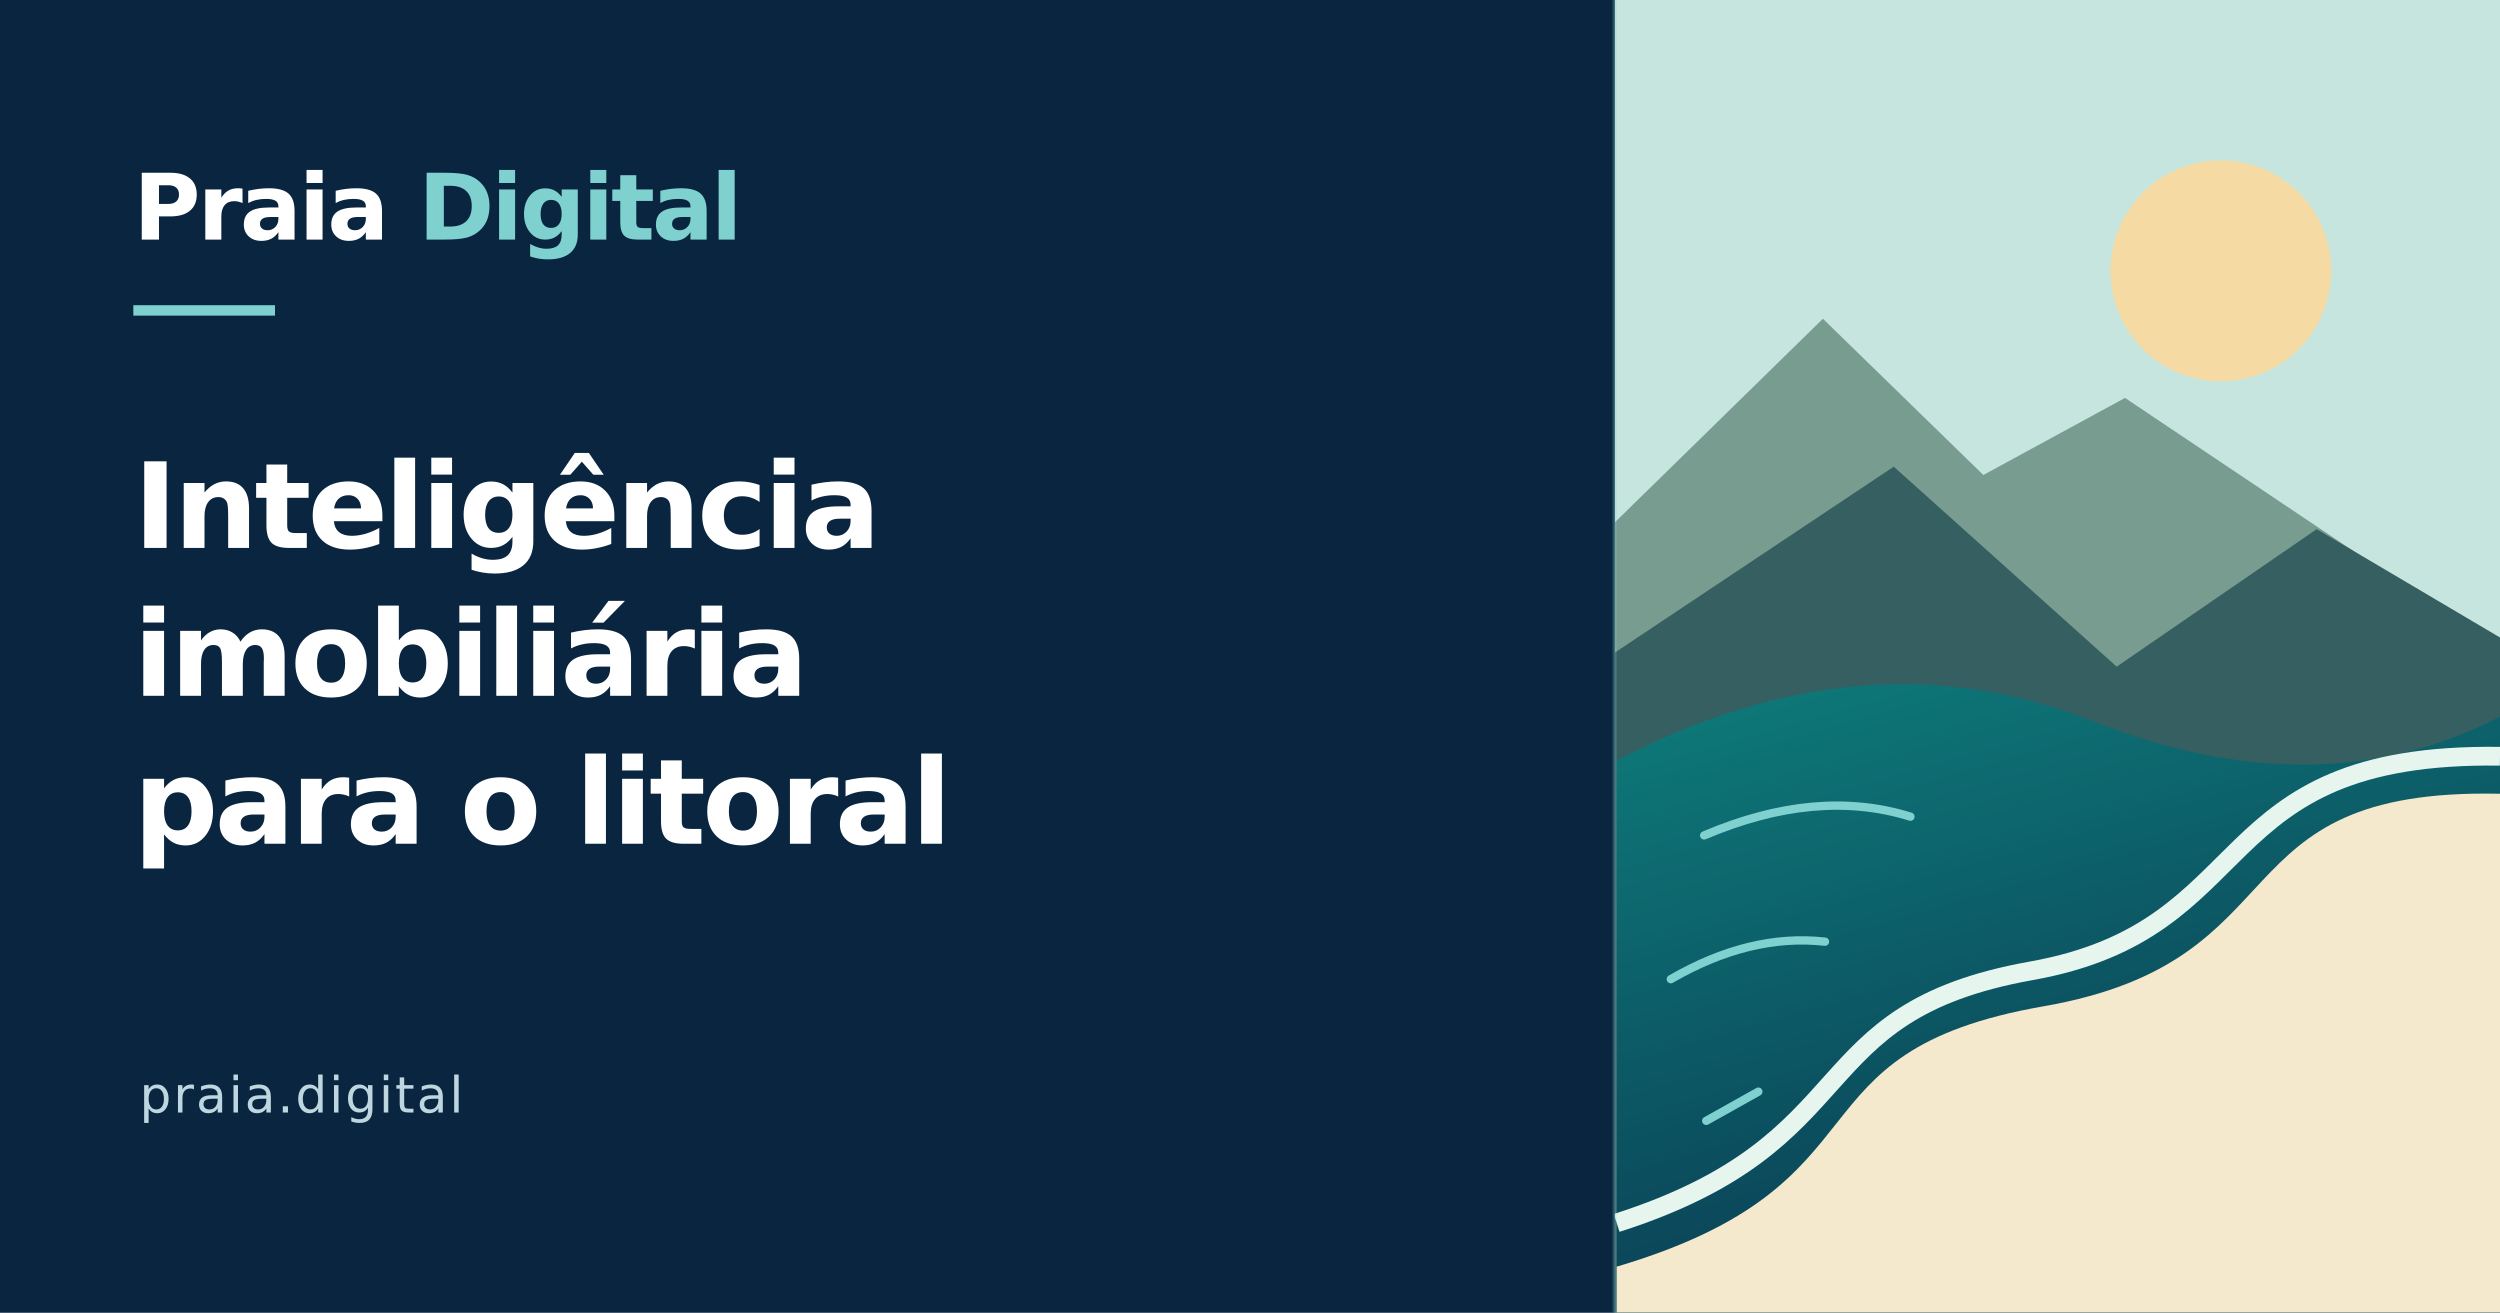
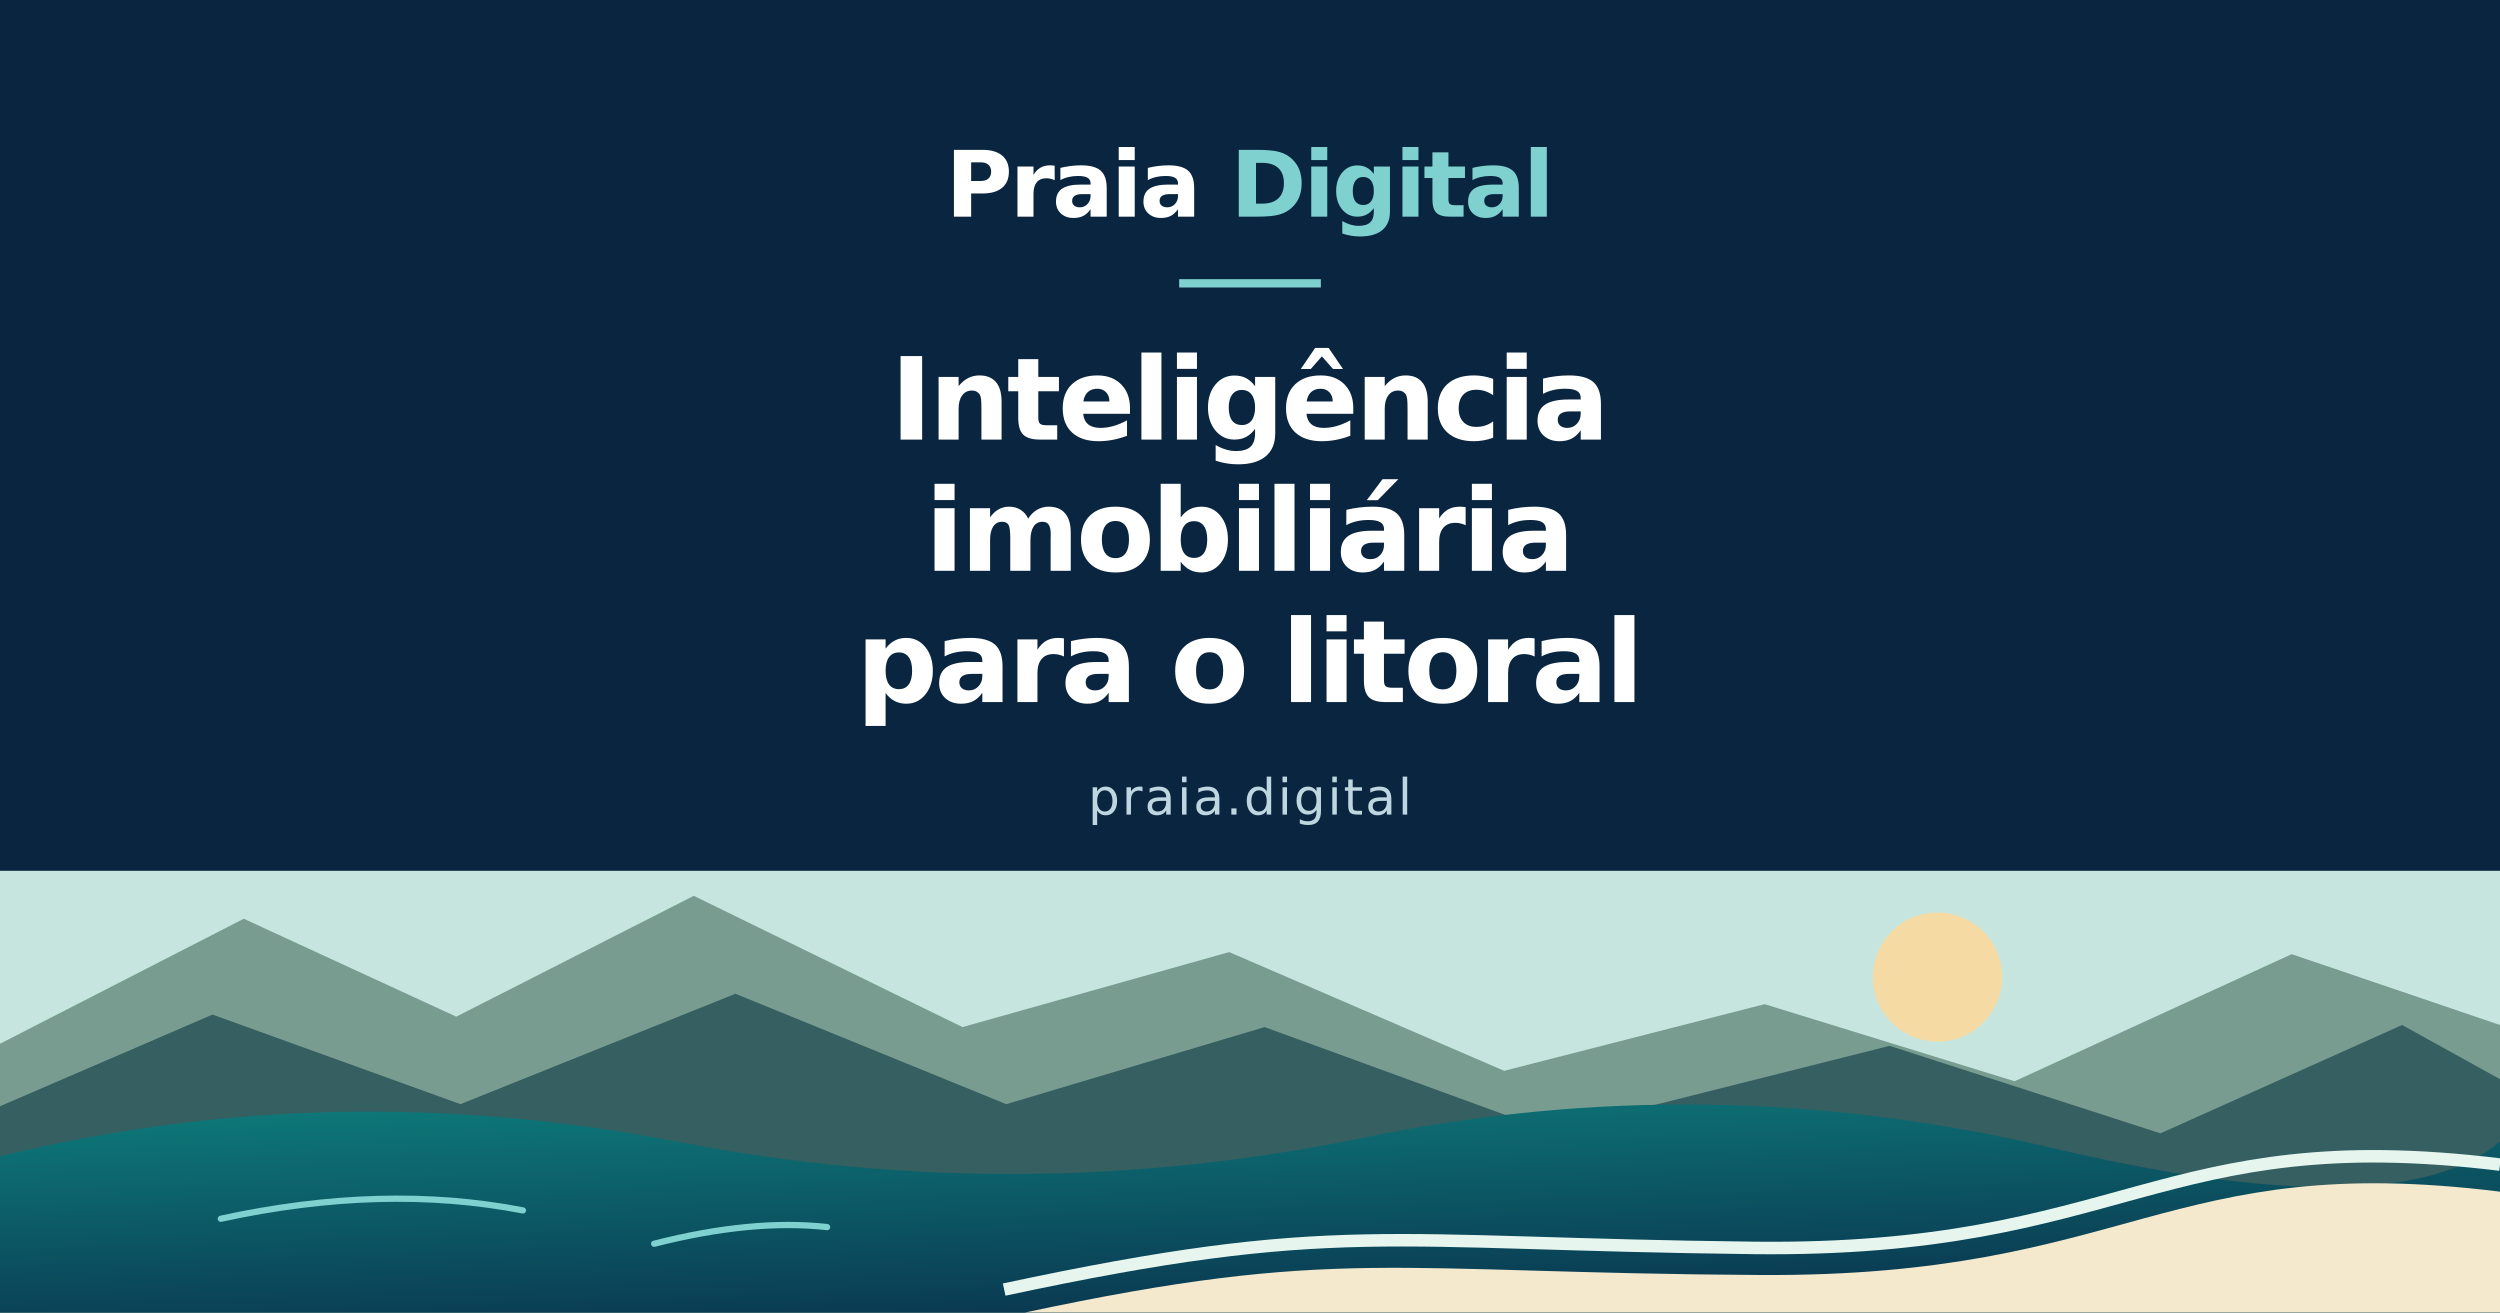
<svg xmlns="http://www.w3.org/2000/svg" width="1200" height="630" viewBox="0 0 1200 630" role="img" aria-labelledby="title desc">
  <defs>
    <linearGradient id="sea" x2="0.4" y2="1">
      <stop stop-color="#0e7c7b" />
      <stop offset="1" stop-color="#0a3a52" />
    </linearGradient>
    <clipPath id="coast">
-       <rect x="775" y="0" width="425" height="630" />
+       <rect y="418" width="1200" height="212" />
    </clipPath>
  </defs>
  <rect width="1200" height="630" fill="#0a2540" />
  <g clip-path="url(#coast)">
-     <rect x="775" width="425" height="630" fill="#c6e5df" />
-     <circle cx="1066" cy="130" r="53" fill="#f5dba3" />
-     <path d="M735 290 875 153 952 228 1020 191 1205 315V630H735Z" fill="#789c90" />
-     <path d="m771 316 138-92 107 96 96-66 110 65v311H771Z" fill="#355f61" />
-     <path d="M776 365Q895 303 1004 346T1200 344V630H776Z" fill="url(#sea)" />
-     <path d="M1200 381C1062 378 1107 461 981 483S911 568 776 608V630H1200Z" fill="#f4e8cd" />
-     <path d="M1200 363C1057 361 1087 446 975 466S898 548 776 587" fill="none" stroke="#e6f6ef" stroke-width="9" />
-     <path d="M818 401q54-23 99-9m-115 78q38-22 74-18m-57 86 25-14" fill="none" stroke="#7fd1cf" stroke-width="4" stroke-linecap="round" />
+     <rect y="418" width="1200" height="212" fill="#c6e5df" />
+     <circle cx="930" cy="469" r="31" fill="#f5dba3" />
+     <path d="M0 501 117 441 219 488 333 430 462 493 590 457 722 514 847 482 967 519 1100 458 1200 492V630H0Z" fill="#789c90" />
+     <path d="M0 531 102 487 221 530 353 477 483 530 607 493 744 543 907 502 1037 544 1153 492 1200 518V630H0Z" fill="#355f61" />
+     <path d="M0 555Q160 516 325 548T655 546T985 551T1200 548V630H0Z" fill="url(#sea)" />
+     <path d="M1200 572C1039 552 1023 613 845 612S642 598 492 630H1200Z" fill="#f4e8cd" />
+     <path d="M1200 559C1036 539 1020 601 842 599S641 585 482 619" fill="none" stroke="#e6f6ef" stroke-width="6" />
+     <path d="M106 585q78-17 145-4m63 16q47-12 83-8" fill="none" stroke="#7fd1cf" stroke-width="3" stroke-linecap="round" />
  </g>
-   <rect x="0" y="0" width="775" height="630" fill="#0a2540" />
-   <path d="M775 0v630" stroke="#7fd1cf" stroke-opacity=".25" stroke-width="2" />
-   <g font-family="DejaVu Sans, sans-serif">
-     <text x="64" y="115" font-size="44" font-weight="700" letter-spacing="-1.4" fill="#fff">Praia <tspan fill="#7fd1cf">Digital</tspan>
+   <g font-family="DejaVu Sans, sans-serif" text-anchor="middle">
+     <text x="600" y="104" font-size="44" font-weight="700" letter-spacing="-1.4" fill="#fff">Praia <tspan fill="#7fd1cf">Digital</tspan>
    </text>
-     <path d="M64 149h68" stroke="#7fd1cf" stroke-width="5" />
-     <g fill="#fff" font-size="57" font-weight="700" letter-spacing="-1.8">
-       <text x="64" y="263">Inteligência</text>
-       <text x="64" y="334">imobiliária</text>
-       <text x="64" y="405">para o litoral</text>
+     <path d="M566 136h68" stroke="#7fd1cf" stroke-width="4" />
+     <g fill="#fff" font-size="55" font-weight="700" letter-spacing="-1.8">
+       <text x="600" y="211">Inteligência</text>
+       <text x="600" y="274">imobiliária</text>
+       <text x="600" y="337">para o litoral</text>
    </g>
-     <text x="67" y="534" fill="#bed6df" font-size="24" letter-spacing="1">praia.digital</text>
+     <text x="600" y="391" fill="#bed6df" font-size="24" letter-spacing="1">praia.digital</text>
  </g>
</svg>
